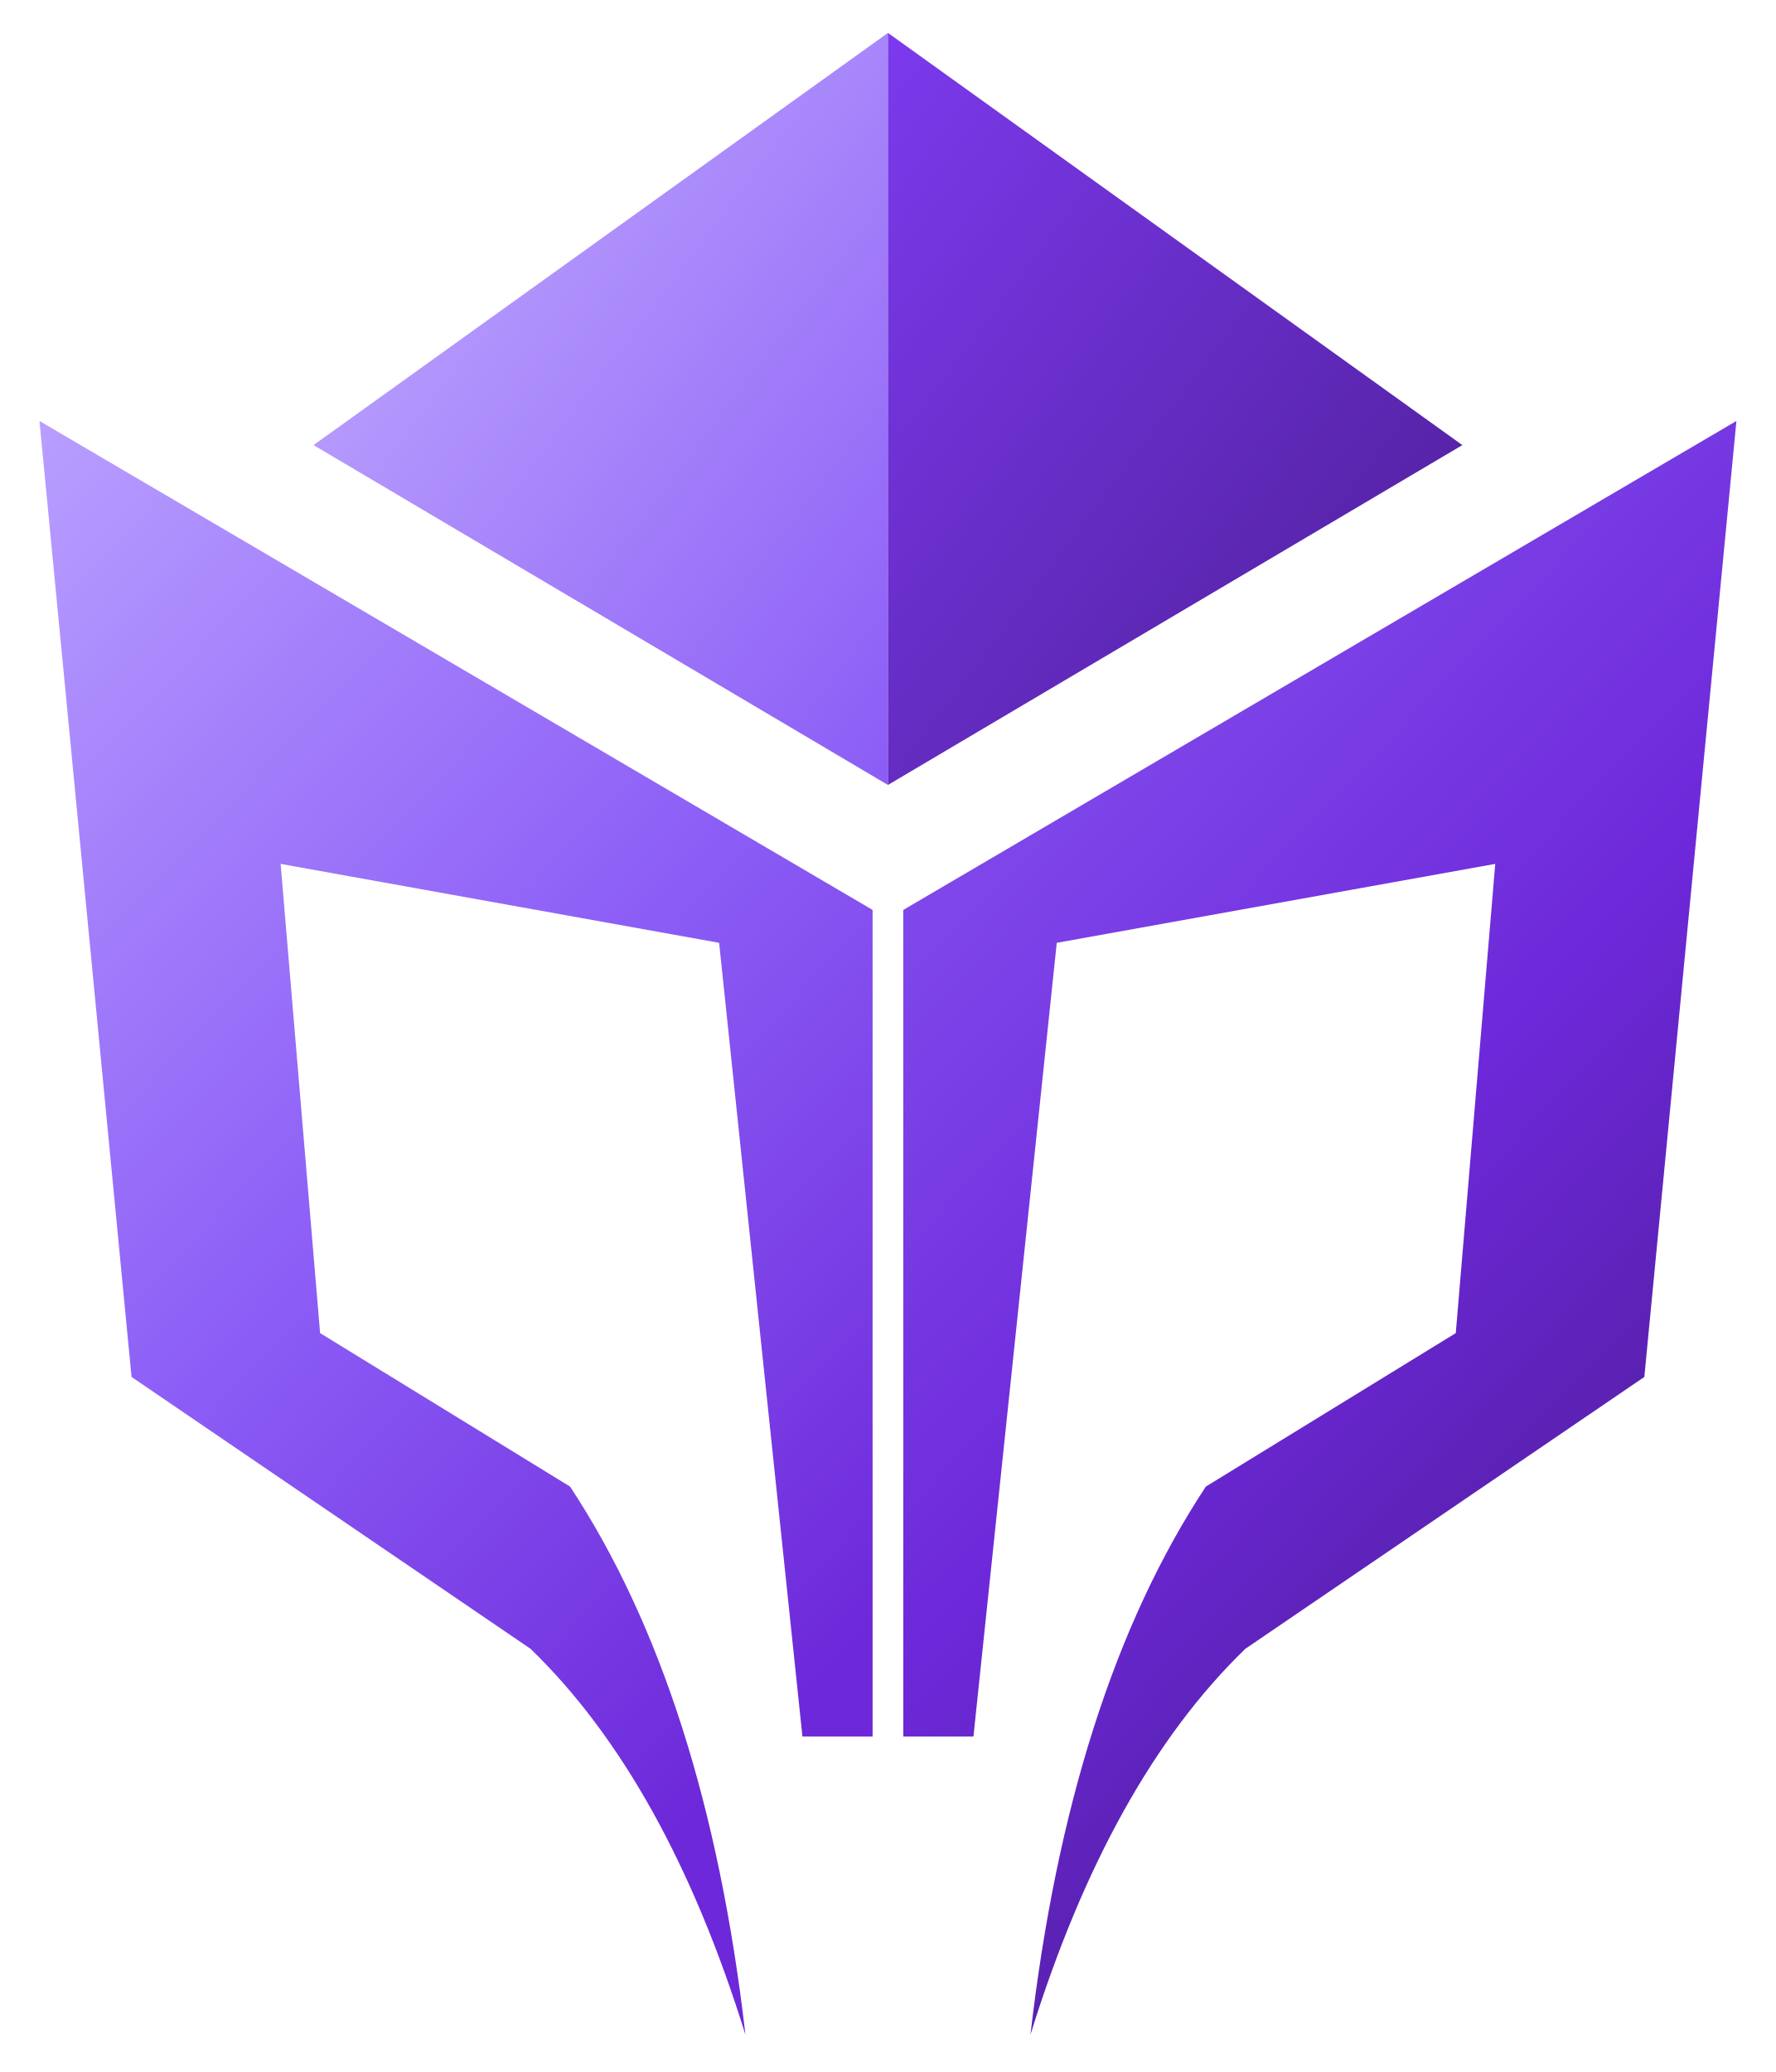
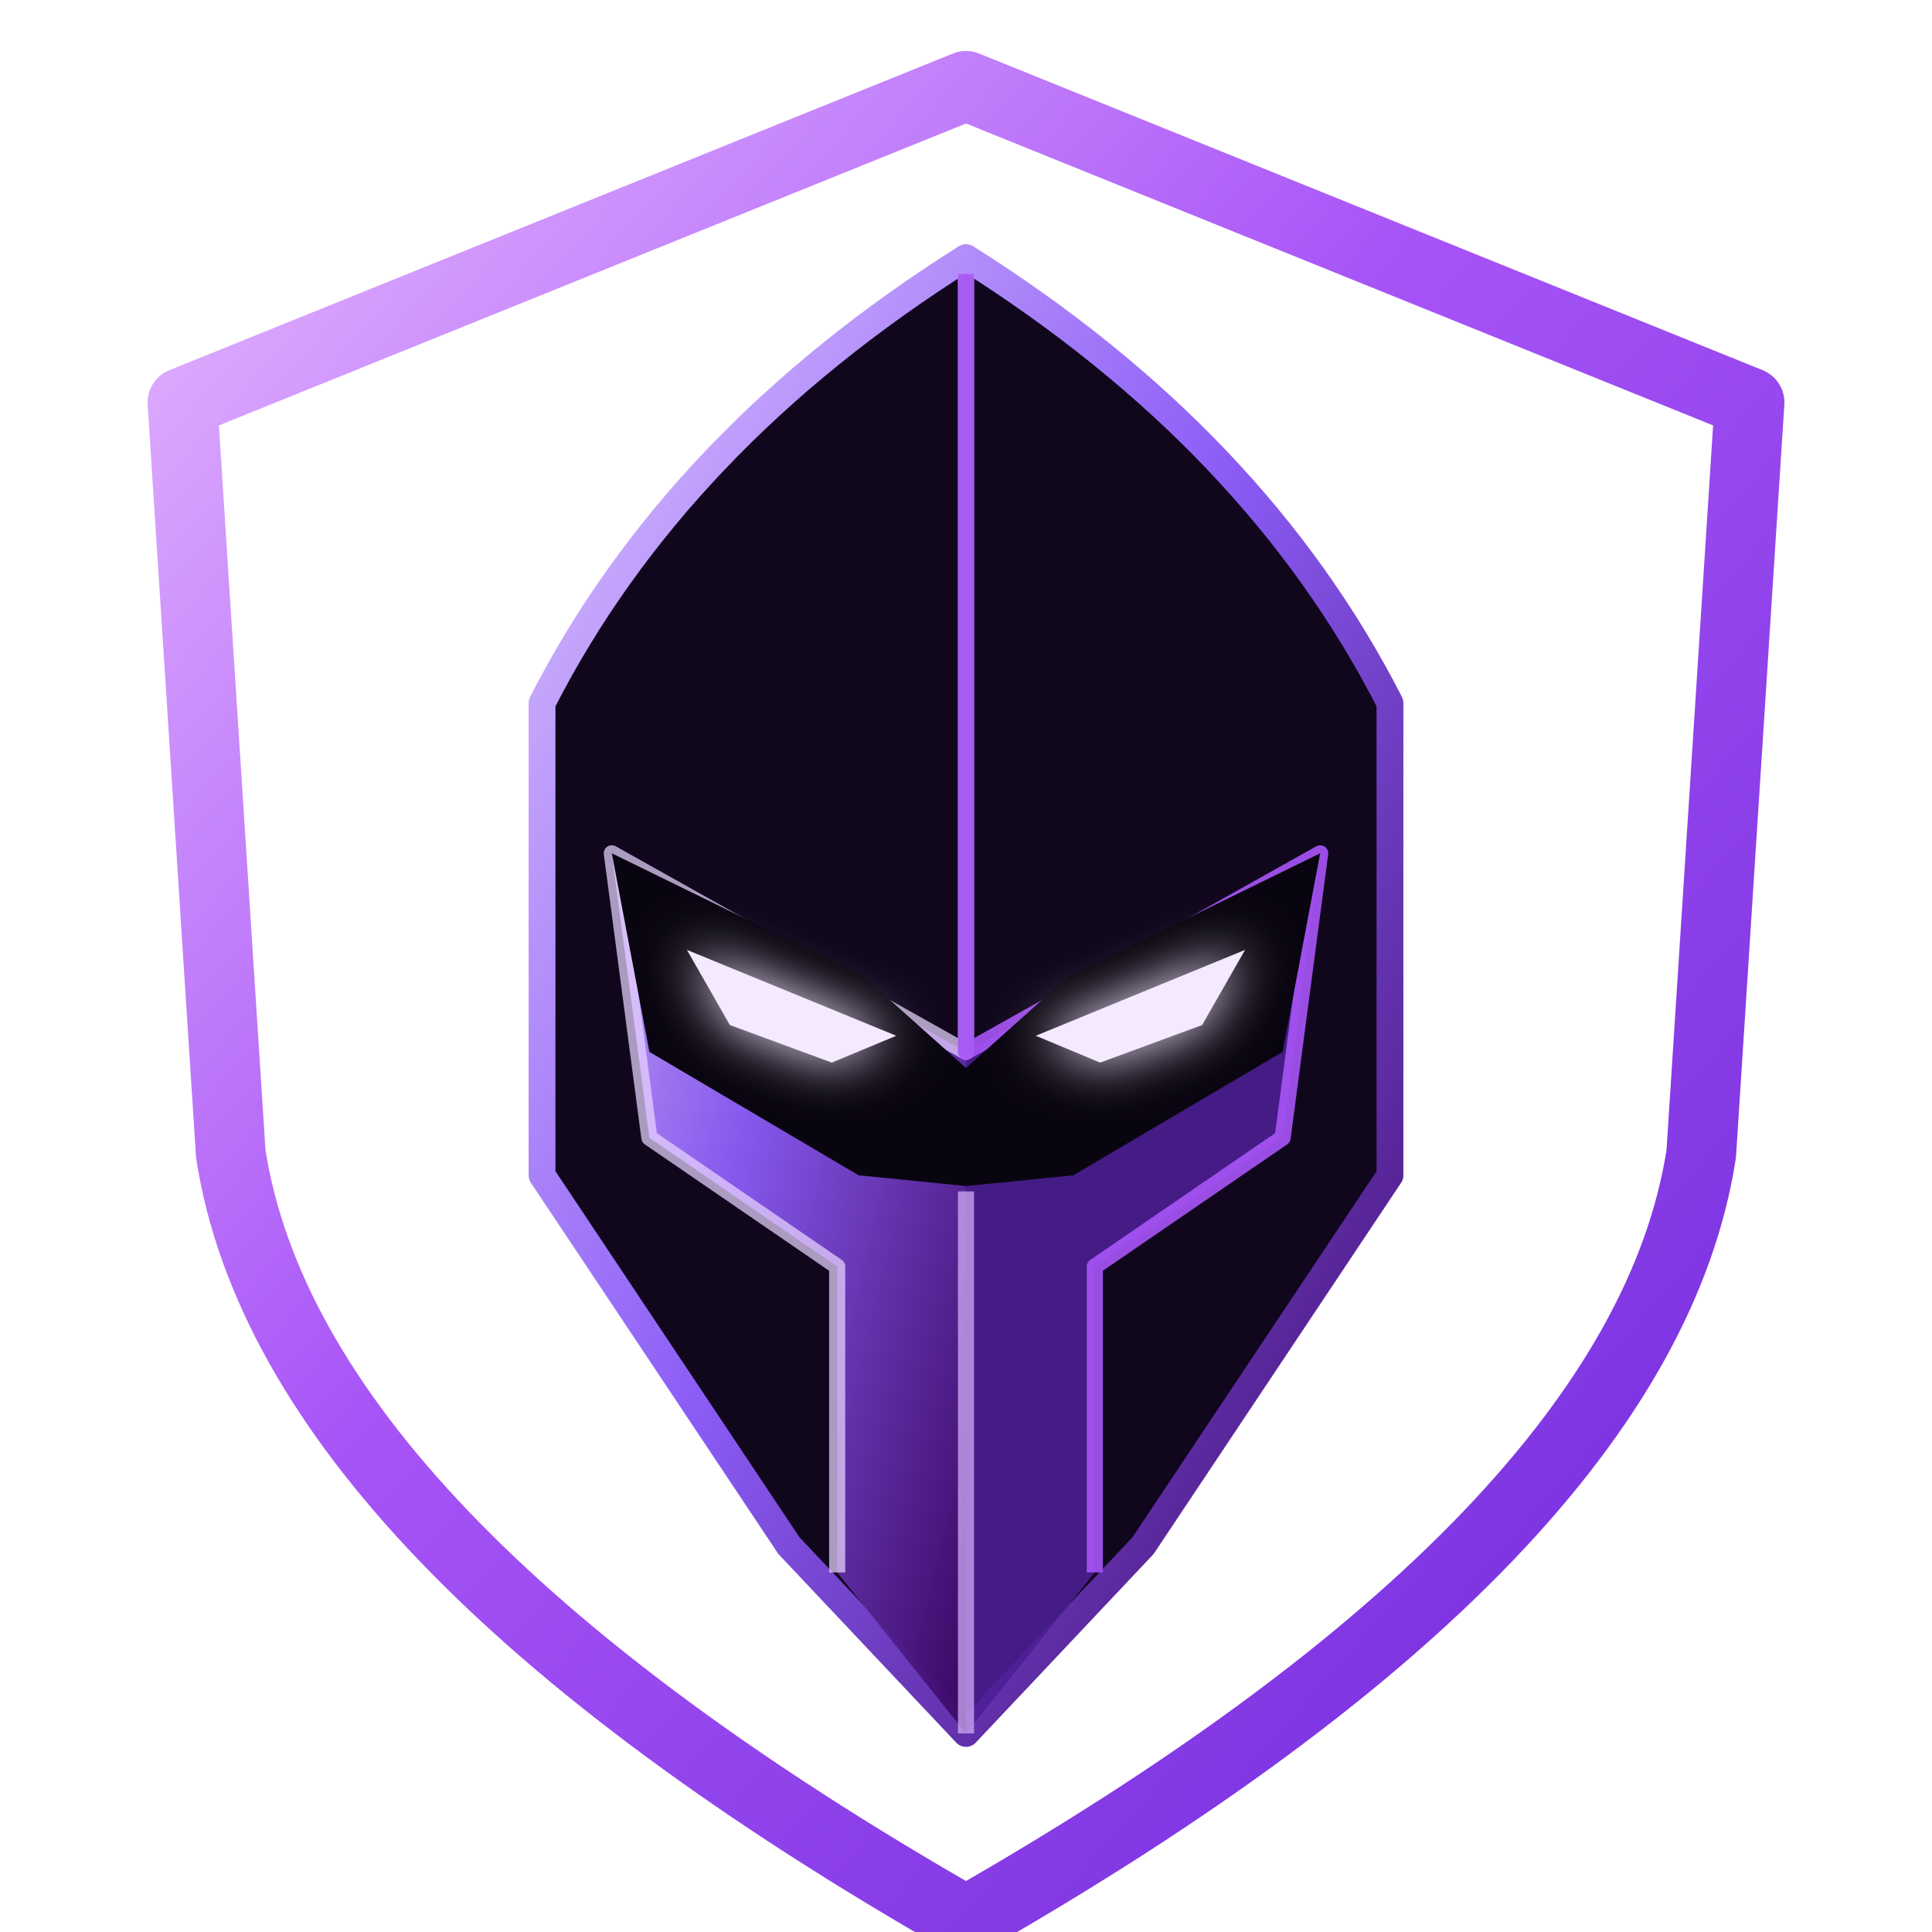
- <svg xmlns="http://www.w3.org/2000/svg" viewBox="40 40 810 945">
+ <svg xmlns="http://www.w3.org/2000/svg" viewBox="-10 -8 360 360">
  <defs>
-     <linearGradient id="lf" x1="0" y1="0" x2="0.55" y2="1">
-       <stop offset="0" stop-color="#B89EFF" />
-       <stop offset="0.55" stop-color="#8B5CF6" />
+     <linearGradient id="violet" x1="0" y1="0" x2="1" y2="1">
+       <stop offset="0" stop-color="#E5B8FF" />
+       <stop offset=".42" stop-color="#A855F7" />
      <stop offset="1" stop-color="#6D28D9" />
    </linearGradient>
-     <linearGradient id="rf" x1="1" y1="0" x2="0.45" y2="1">
-       <stop offset="0" stop-color="#8B5CF6" />
-       <stop offset="0.6" stop-color="#6D28D9" />
-       <stop offset="1" stop-color="#4C1D95" />
+     <linearGradient id="helmet" x1="0" y1="0" x2="1" y2="1">
+       <stop offset="0" stop-color="#DCC4FF" />
+       <stop offset=".48" stop-color="#8B5CF6" />
+       <stop offset="1" stop-color="#3B0764" />
    </linearGradient>
-     <linearGradient id="dl" x1="0" y1="0" x2="1" y2="1">
-       <stop offset="0" stop-color="#C4B0FF" />
-       <stop offset="1" stop-color="#8B5CF6" />
-     </linearGradient>
-     <linearGradient id="dr" x1="0" y1="0" x2="1" y2="1">
-       <stop offset="0" stop-color="#7C3AED" />
-       <stop offset="1" stop-color="#4C1D95" />
-     </linearGradient>
+     <filter id="glow" x="-50%" y="-50%" width="200%" height="200%">
+       <feGaussianBlur stdDeviation="5" result="blur" />
+       <feMerge>
+         <feMergeNode in="blur" />
+         <feMergeNode in="SourceGraphic" />
+       </feMerge>
+     </filter>
  </defs>
-   <path d="M445 55 L183 243 L445 398 Z" fill="url(#dl)" />
-   <path d="M445 55 L707 243 L445 398 Z" fill="url(#dr)" />
-   <path id="half" fill="url(#lf)" d="M58 232 L438 455 L438 832 L406 832 L368 470 L168 434 L186 648 L300 718 Q362 812 380 968 Q344 852 282 792 L100 668 Z" />
-   <path fill="url(#rf)" transform="translate(890 0) scale(-1 1)" d="M58 232 L438 455 L438 832 L406 832 L368 470 L168 434 L186 648 L300 718 Q362 812 380 968 Q344 852 282 792 L100 668 Z" />
+   <path d="M170 8 L316 67 L307 207 Q296 278 170 350 Q44 278 33 207 L24 67 Z" fill="none" stroke="url(#violet)" stroke-width="13" stroke-linejoin="round" />
+   <path d="M170 40 Q116 74 91 123 L91 211 L137 280 L170 315 L203 280 L249 211 L249 123 Q224 74 170 40Z" fill="#10071D" stroke="url(#helmet)" stroke-width="5" stroke-linejoin="round" />
+   <path d="M170 43 L170 188 L104 151 L111 204 L146 228 L146 285 L170 315Z" fill="url(#helmet)" opacity=".96" />
+   <path d="M170 43 L170 188 L236 151 L229 204 L194 228 L194 285 L170 315Z" fill="#4C1D95" opacity=".88" />
+   <path d="M170 43 L170 188 L104 151 L111 204 L146 228 L146 285" fill="none" stroke="#E9D5FF" stroke-opacity=".72" stroke-width="3" stroke-linejoin="round" />
+   <path d="M170 43 L170 188 L236 151 L229 204 L194 228 L194 285" fill="none" stroke="#A855F7" stroke-opacity=".9" stroke-width="3" stroke-linejoin="round" />
+   <path d="M104 151 L151 174 L170 191 L189 174 L236 151 L229 188 L190 211 L170 213 L150 211 L111 188Z" fill="#090510" />
+   <path d="M118 169 L157 185 L145 190 L126 183Z M222 169 L183 185 L195 190 L214 183Z" fill="#F5E9FF" filter="url(#glow)" />
+   <path d="M170 214 L170 315" stroke="#D8B4FE" stroke-width="3" opacity=".7" />
</svg>
